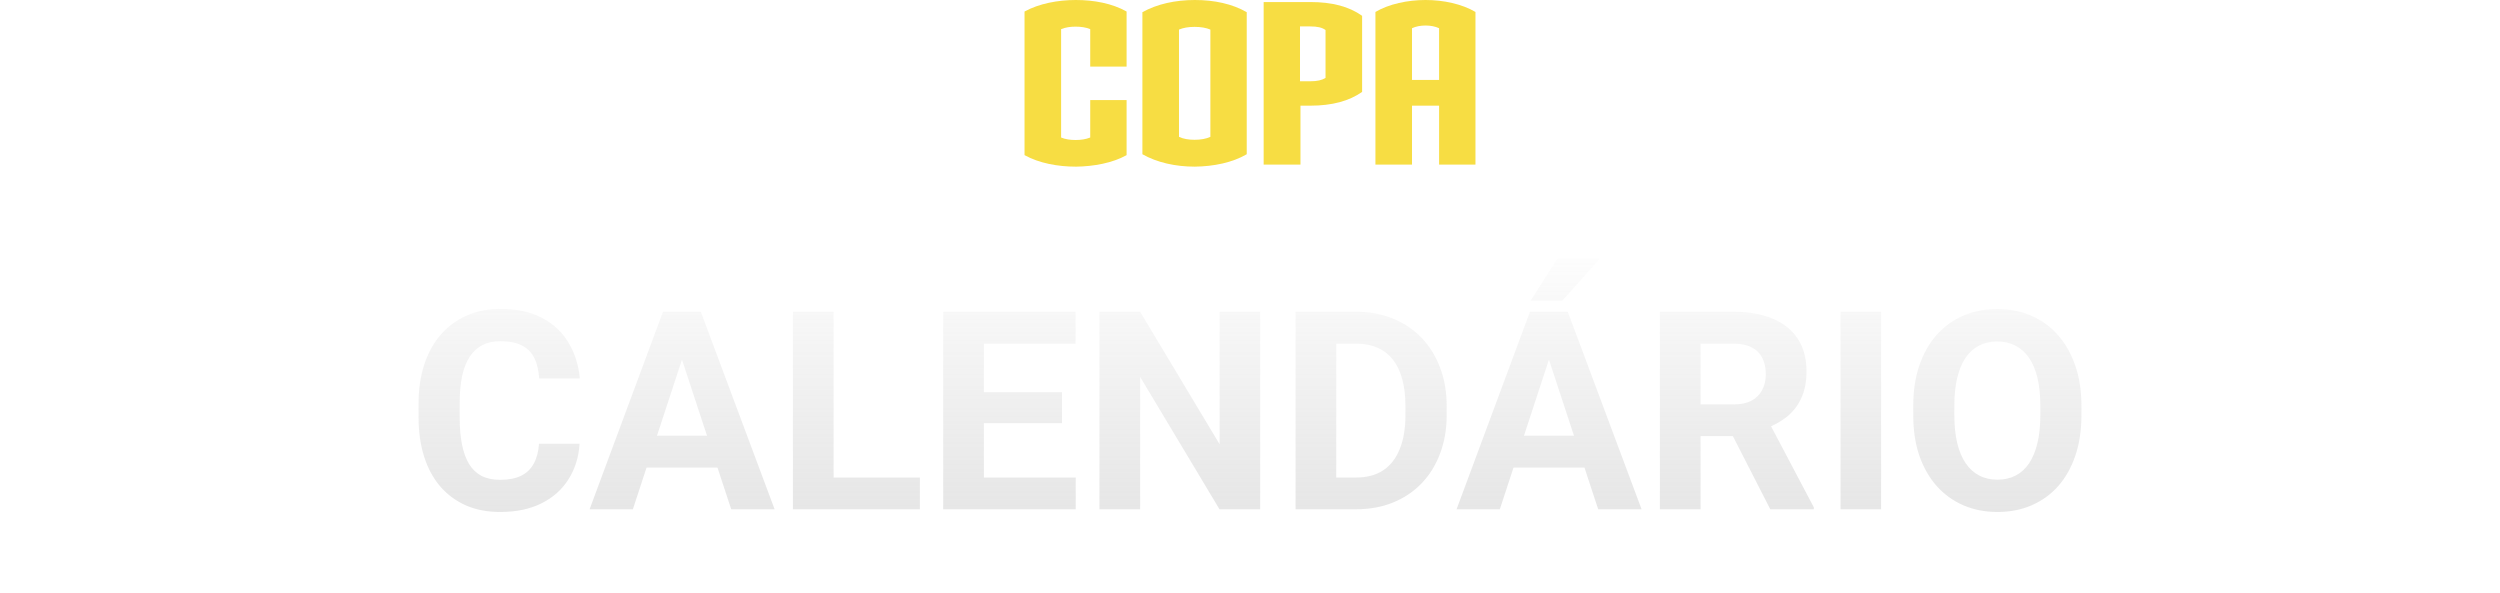
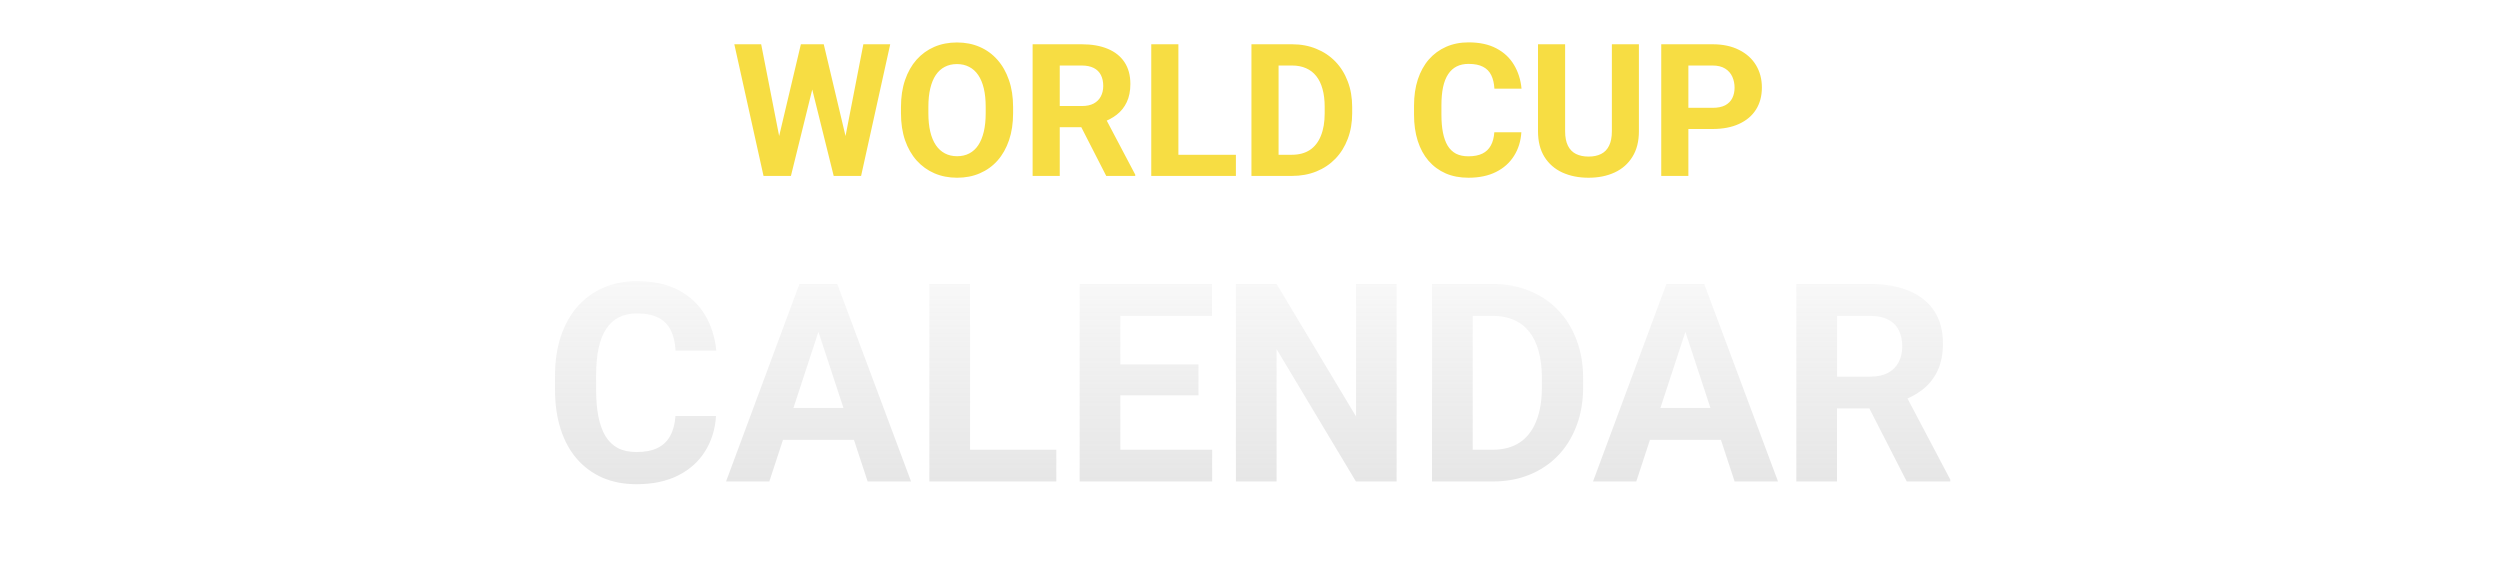
- <svg xmlns="http://www.w3.org/2000/svg" width="270" height="64" viewBox="0 0 270 64" fill="none">
-   <path d="M116.186 17.998C114.26 17.998 112.236 17.633 110.65 16.754V1.244C112.211 0.39 114.235 2.85548e-05 116.186 2.85548e-05C118.137 2.85548e-05 120.113 0.365 121.672 1.244V7.195H117.745V3.146C117.283 2.951 116.721 2.878 116.161 2.878C115.601 2.878 115.087 2.951 114.6 3.146V14.852C115.062 15.047 115.599 15.12 116.161 15.12C116.723 15.12 117.258 15.047 117.745 14.852V10.805H121.672V16.756C120.136 17.61 118.112 17.975 116.186 18V17.998Z" fill="#F7DD43" />
-   <path d="M129.038 17.998C126.964 17.998 124.965 17.558 123.379 16.657V1.317C124.94 0.44 126.941 0 129.038 0C131.134 0 133.085 0.415 134.647 1.317V16.657C133.11 17.558 131.086 17.973 129.038 17.998ZM130.721 3.195C130.259 3 129.697 2.903 129.015 2.903C128.332 2.903 127.795 3 127.331 3.195V14.78C127.794 15 128.355 15.097 129.015 15.097C129.674 15.097 130.234 15 130.721 14.78V3.195Z" fill="#F7DD43" />
-   <path d="M141.499 11.413H140.45V17.778H136.475V0.22H141.499C143.89 0.22 145.694 0.707 147.108 1.707V9.926C145.719 10.902 143.888 11.413 141.499 11.413ZM143.158 3.243C142.793 2.975 142.304 2.853 141.475 2.853H140.401V8.779H141.475C142.279 8.779 142.766 8.657 143.158 8.414V3.243Z" fill="#F7DD43" />
-   <path d="M155.423 17.778V11.413H152.497V17.778H148.547V1.292C149.986 0.438 152.01 0 153.961 0C155.912 0 157.911 0.44 159.35 1.292V17.778H155.423ZM155.423 3.048C155.008 2.853 154.496 2.756 153.959 2.756C153.422 2.756 152.91 2.853 152.495 3.048V8.632H155.421V3.048H155.423Z" fill="#F7DD43" />
-   <path d="M58.213 47.925H62.593C62.505 49.36 62.109 50.635 61.406 51.748C60.713 52.861 59.741 53.73 58.491 54.355C57.251 54.98 55.757 55.293 54.009 55.293C52.642 55.293 51.416 55.059 50.332 54.59C49.248 54.111 48.32 53.428 47.549 52.539C46.787 51.65 46.206 50.576 45.806 49.316C45.405 48.057 45.205 46.645 45.205 45.083V43.603C45.205 42.041 45.41 40.63 45.82 39.37C46.24 38.101 46.836 37.022 47.607 36.133C48.389 35.244 49.321 34.56 50.405 34.082C51.489 33.603 52.7 33.364 54.038 33.364C55.815 33.364 57.315 33.687 58.535 34.331C59.766 34.976 60.718 35.864 61.392 36.997C62.075 38.13 62.485 39.419 62.622 40.864H58.227C58.179 40.005 58.008 39.277 57.715 38.682C57.422 38.076 56.977 37.622 56.382 37.319C55.796 37.007 55.015 36.851 54.038 36.851C53.306 36.851 52.666 36.987 52.119 37.261C51.572 37.534 51.113 37.949 50.742 38.506C50.371 39.062 50.093 39.766 49.907 40.615C49.731 41.455 49.644 42.441 49.644 43.574V45.083C49.644 46.187 49.727 47.158 49.893 47.998C50.059 48.828 50.312 49.531 50.654 50.107C51.006 50.674 51.455 51.103 52.002 51.397C52.559 51.68 53.227 51.821 54.009 51.821C54.927 51.821 55.684 51.675 56.279 51.382C56.875 51.089 57.329 50.654 57.642 50.078C57.964 49.502 58.154 48.784 58.213 47.925ZM74.15 37.319L68.35 55H63.677L71.602 33.672H74.575L74.15 37.319ZM78.97 55L73.154 37.319L72.686 33.672H75.689L83.657 55H78.97ZM78.706 47.06V50.503H67.441V47.06H78.706ZM99.346 51.572V55H88.608V51.572H99.346ZM90.029 33.672V55H85.635V33.672H90.029ZM116.177 51.572V55H104.824V51.572H116.177ZM106.26 33.672V55H101.865V33.672H106.26ZM114.697 42.358V45.698H104.824V42.358H114.697ZM116.162 33.672V37.114H104.824V33.672H116.162ZM136.099 33.672V55H131.704L123.135 40.703V55H118.74V33.672H123.135L131.719 47.983V33.672H136.099ZM146.47 55H141.826L141.855 51.572H146.47C147.622 51.572 148.594 51.313 149.385 50.796C150.176 50.269 150.771 49.502 151.172 48.496C151.582 47.49 151.787 46.274 151.787 44.849V43.809C151.787 42.715 151.67 41.753 151.436 40.923C151.211 40.093 150.874 39.395 150.425 38.828C149.976 38.262 149.424 37.837 148.77 37.554C148.115 37.261 147.363 37.114 146.514 37.114H141.738V33.672H146.514C147.939 33.672 149.243 33.916 150.425 34.404C151.616 34.883 152.646 35.571 153.516 36.47C154.385 37.368 155.054 38.442 155.522 39.692C156.001 40.933 156.24 42.315 156.24 43.838V44.849C156.24 46.362 156.001 47.744 155.522 48.994C155.054 50.244 154.385 51.318 153.516 52.217C152.656 53.105 151.626 53.794 150.425 54.282C149.233 54.761 147.915 55 146.47 55ZM144.316 33.672V55H139.922V33.672H144.316ZM167.783 37.319L161.982 55H157.31L165.234 33.672H168.208L167.783 37.319ZM172.603 55L166.787 37.319L166.318 33.672H169.321L177.29 55H172.603ZM172.339 47.06V50.503H161.074V47.06H172.339ZM165.308 32.471L168.179 27.959H172.764L168.735 32.471H165.308ZM179.268 33.672H187.222C188.853 33.672 190.254 33.916 191.426 34.404C192.607 34.893 193.516 35.615 194.15 36.572C194.785 37.529 195.103 38.706 195.103 40.102C195.103 41.245 194.907 42.227 194.517 43.047C194.136 43.857 193.594 44.536 192.891 45.083C192.197 45.62 191.382 46.05 190.444 46.372L189.053 47.105H182.139L182.109 43.677H187.251C188.022 43.677 188.662 43.54 189.17 43.267C189.678 42.993 190.059 42.612 190.312 42.124C190.576 41.636 190.708 41.069 190.708 40.425C190.708 39.741 190.581 39.15 190.327 38.652C190.073 38.154 189.688 37.773 189.17 37.51C188.652 37.246 188.003 37.114 187.222 37.114H183.662V55H179.268V33.672ZM191.191 55L186.328 45.493L190.972 45.464L195.894 54.795V55H191.191ZM203.159 33.672V55H198.779V33.672H203.159ZM224.795 43.838V44.849C224.795 46.47 224.575 47.925 224.136 49.214C223.696 50.503 223.076 51.602 222.275 52.51C221.475 53.408 220.518 54.097 219.404 54.575C218.301 55.054 217.075 55.293 215.728 55.293C214.39 55.293 213.164 55.054 212.051 54.575C210.947 54.097 209.99 53.408 209.18 52.51C208.369 51.602 207.739 50.503 207.29 49.214C206.851 47.925 206.631 46.47 206.631 44.849V43.838C206.631 42.207 206.851 40.752 207.29 39.473C207.729 38.184 208.35 37.085 209.15 36.177C209.961 35.269 210.918 34.575 212.021 34.097C213.135 33.618 214.36 33.379 215.698 33.379C217.046 33.379 218.271 33.618 219.375 34.097C220.488 34.575 221.445 35.269 222.246 36.177C223.057 37.085 223.682 38.184 224.121 39.473C224.57 40.752 224.795 42.207 224.795 43.838ZM220.356 44.849V43.809C220.356 42.676 220.254 41.68 220.049 40.82C219.844 39.961 219.541 39.238 219.141 38.652C218.74 38.066 218.252 37.627 217.676 37.334C217.1 37.031 216.44 36.88 215.698 36.88C214.956 36.88 214.297 37.031 213.721 37.334C213.154 37.627 212.671 38.066 212.271 38.652C211.88 39.238 211.582 39.961 211.377 40.82C211.172 41.68 211.069 42.676 211.069 43.809V44.849C211.069 45.972 211.172 46.968 211.377 47.837C211.582 48.696 211.885 49.424 212.285 50.02C212.686 50.605 213.174 51.05 213.75 51.352C214.326 51.655 214.985 51.807 215.728 51.807C216.47 51.807 217.129 51.655 217.705 51.352C218.281 51.05 218.765 50.605 219.155 50.02C219.546 49.424 219.844 48.696 220.049 47.837C220.254 46.968 220.356 45.972 220.356 44.849Z" fill="url(#paint0_linear_122_239)" />
+ <svg xmlns="http://www.w3.org/2000/svg" width="270" height="61" viewBox="0 0 270 61" fill="none">
+   <path d="M83.662 16.744L86.494 4.781H88.076L88.438 6.773L85.42 19H83.721L83.662 16.744ZM82.207 4.781L84.551 16.744L84.356 19H82.461L79.307 4.781H82.207ZM90.928 16.695L93.242 4.781H96.143L92.998 19H91.103L90.928 16.695ZM88.965 4.781L91.816 16.793L91.738 19H90.039L87.002 6.764L87.393 4.781H88.965ZM109.414 11.559V12.232C109.414 13.313 109.268 14.283 108.975 15.143C108.682 16.002 108.268 16.734 107.734 17.34C107.201 17.939 106.562 18.398 105.82 18.717C105.085 19.036 104.268 19.195 103.369 19.195C102.477 19.195 101.66 19.036 100.918 18.717C100.182 18.398 99.544 17.939 99.004 17.34C98.463 16.734 98.044 16.002 97.744 15.143C97.451 14.283 97.305 13.313 97.305 12.232V11.559C97.305 10.471 97.451 9.501 97.744 8.648C98.037 7.789 98.451 7.057 98.984 6.451C99.525 5.846 100.163 5.383 100.898 5.064C101.641 4.745 102.458 4.586 103.35 4.586C104.248 4.586 105.065 4.745 105.801 5.064C106.543 5.383 107.181 5.846 107.715 6.451C108.255 7.057 108.672 7.789 108.965 8.648C109.264 9.501 109.414 10.471 109.414 11.559ZM106.455 12.232V11.539C106.455 10.784 106.387 10.12 106.25 9.547C106.113 8.974 105.911 8.492 105.645 8.102C105.378 7.711 105.052 7.418 104.668 7.223C104.284 7.021 103.844 6.92 103.35 6.92C102.855 6.92 102.415 7.021 102.031 7.223C101.654 7.418 101.331 7.711 101.064 8.102C100.804 8.492 100.605 8.974 100.469 9.547C100.332 10.12 100.264 10.784 100.264 11.539V12.232C100.264 12.981 100.332 13.645 100.469 14.225C100.605 14.797 100.807 15.283 101.074 15.68C101.341 16.07 101.667 16.366 102.051 16.568C102.435 16.77 102.874 16.871 103.369 16.871C103.864 16.871 104.303 16.77 104.688 16.568C105.072 16.366 105.394 16.07 105.654 15.68C105.915 15.283 106.113 14.797 106.25 14.225C106.387 13.645 106.455 12.981 106.455 12.232ZM111.523 4.781H116.826C117.913 4.781 118.848 4.944 119.629 5.27C120.417 5.595 121.022 6.077 121.445 6.715C121.868 7.353 122.08 8.137 122.08 9.068C122.08 9.83 121.95 10.484 121.689 11.031C121.436 11.572 121.074 12.024 120.605 12.389C120.143 12.747 119.6 13.033 118.975 13.248L118.047 13.736H113.438L113.418 11.451H116.846C117.36 11.451 117.786 11.36 118.125 11.178C118.464 10.995 118.717 10.742 118.887 10.416C119.062 10.091 119.15 9.713 119.15 9.283C119.15 8.827 119.066 8.434 118.896 8.102C118.727 7.77 118.47 7.516 118.125 7.34C117.78 7.164 117.347 7.076 116.826 7.076H114.453V19H111.523V4.781ZM119.473 19L116.23 12.662L119.326 12.643L122.607 18.863V19H119.473ZM133.477 16.715V19H126.318V16.715H133.477ZM127.266 4.781V19H124.336V4.781H127.266ZM139.521 19H136.426L136.445 16.715H139.521C140.29 16.715 140.938 16.542 141.465 16.197C141.992 15.846 142.389 15.335 142.656 14.664C142.93 13.993 143.066 13.183 143.066 12.232V11.539C143.066 10.81 142.988 10.169 142.832 9.615C142.682 9.062 142.458 8.596 142.158 8.219C141.859 7.841 141.491 7.558 141.055 7.369C140.618 7.174 140.117 7.076 139.551 7.076H136.367V4.781H139.551C140.501 4.781 141.37 4.944 142.158 5.27C142.952 5.589 143.639 6.048 144.219 6.646C144.798 7.245 145.244 7.962 145.557 8.795C145.876 9.622 146.035 10.543 146.035 11.559V12.232C146.035 13.242 145.876 14.163 145.557 14.996C145.244 15.829 144.798 16.546 144.219 17.145C143.646 17.737 142.959 18.196 142.158 18.521C141.364 18.84 140.485 19 139.521 19ZM138.086 4.781V19H135.156V4.781H138.086ZM161.387 14.283H164.307C164.248 15.24 163.984 16.09 163.516 16.832C163.053 17.574 162.406 18.154 161.572 18.57C160.745 18.987 159.749 19.195 158.584 19.195C157.673 19.195 156.855 19.039 156.133 18.727C155.41 18.408 154.792 17.952 154.277 17.359C153.77 16.767 153.382 16.051 153.115 15.211C152.848 14.371 152.715 13.43 152.715 12.389V11.402C152.715 10.361 152.852 9.42 153.125 8.58C153.405 7.734 153.802 7.014 154.316 6.422C154.837 5.829 155.459 5.374 156.182 5.055C156.904 4.736 157.712 4.576 158.604 4.576C159.788 4.576 160.788 4.791 161.602 5.221C162.422 5.65 163.057 6.243 163.506 6.998C163.962 7.753 164.235 8.613 164.326 9.576H161.396C161.364 9.003 161.25 8.518 161.055 8.121C160.859 7.717 160.563 7.415 160.166 7.213C159.775 7.005 159.255 6.9 158.604 6.9C158.115 6.9 157.689 6.992 157.324 7.174C156.96 7.356 156.654 7.633 156.406 8.004C156.159 8.375 155.973 8.844 155.85 9.41C155.732 9.97 155.674 10.628 155.674 11.383V12.389C155.674 13.124 155.729 13.772 155.84 14.332C155.951 14.885 156.12 15.354 156.348 15.738C156.582 16.116 156.882 16.402 157.246 16.598C157.617 16.787 158.063 16.881 158.584 16.881C159.196 16.881 159.701 16.783 160.098 16.588C160.495 16.393 160.798 16.103 161.006 15.719C161.221 15.335 161.348 14.856 161.387 14.283ZM174.082 4.781H177.002V14.176C177.002 15.27 176.768 16.191 176.299 16.939C175.837 17.688 175.195 18.251 174.375 18.629C173.561 19.006 172.624 19.195 171.562 19.195C170.501 19.195 169.557 19.006 168.73 18.629C167.91 18.251 167.266 17.688 166.797 16.939C166.335 16.191 166.104 15.27 166.104 14.176V4.781H169.033V14.176C169.033 14.814 169.134 15.335 169.336 15.738C169.538 16.142 169.827 16.438 170.205 16.627C170.589 16.816 171.042 16.91 171.562 16.91C172.096 16.91 172.549 16.816 172.92 16.627C173.298 16.438 173.584 16.142 173.779 15.738C173.981 15.335 174.082 14.814 174.082 14.176V4.781ZM184.951 13.932H181.328V11.646H184.951C185.511 11.646 185.967 11.555 186.318 11.373C186.67 11.184 186.927 10.924 187.09 10.592C187.253 10.26 187.334 9.885 187.334 9.469C187.334 9.046 187.253 8.652 187.09 8.287C186.927 7.923 186.67 7.63 186.318 7.408C185.967 7.187 185.511 7.076 184.951 7.076H182.344V19H179.414V4.781H184.951C186.064 4.781 187.018 4.983 187.812 5.387C188.613 5.784 189.225 6.334 189.648 7.037C190.072 7.74 190.283 8.544 190.283 9.449C190.283 10.367 190.072 11.162 189.648 11.832C189.225 12.503 188.613 13.02 187.812 13.385C187.018 13.749 186.064 13.932 184.951 13.932Z" fill="#F7DD43" />
+   <path d="M72.949 44.925H77.329C77.241 46.36 76.846 47.635 76.143 48.748C75.449 49.861 74.478 50.73 73.228 51.355C71.987 51.98 70.493 52.293 68.745 52.293C67.378 52.293 66.152 52.059 65.068 51.59C63.984 51.111 63.057 50.428 62.285 49.539C61.523 48.65 60.942 47.576 60.542 46.316C60.142 45.057 59.941 43.645 59.941 42.083V40.603C59.941 39.041 60.147 37.63 60.557 36.37C60.977 35.101 61.572 34.022 62.344 33.133C63.125 32.244 64.058 31.561 65.142 31.082C66.226 30.604 67.436 30.364 68.774 30.364C70.552 30.364 72.051 30.686 73.272 31.331C74.502 31.976 75.454 32.864 76.128 33.997C76.811 35.13 77.222 36.419 77.358 37.864H72.964C72.915 37.005 72.744 36.277 72.451 35.682C72.158 35.076 71.714 34.622 71.118 34.319C70.532 34.007 69.751 33.851 68.774 33.851C68.042 33.851 67.402 33.987 66.856 34.261C66.309 34.534 65.85 34.949 65.478 35.506C65.107 36.062 64.829 36.766 64.644 37.615C64.468 38.455 64.38 39.441 64.38 40.574V42.083C64.38 43.187 64.463 44.158 64.629 44.998C64.795 45.828 65.049 46.531 65.391 47.107C65.742 47.674 66.191 48.103 66.738 48.397C67.295 48.68 67.964 48.821 68.745 48.821C69.663 48.821 70.42 48.675 71.016 48.382C71.611 48.089 72.065 47.654 72.378 47.078C72.7 46.502 72.891 45.784 72.949 44.925ZM88.887 34.319L83.086 52H78.413L86.338 30.672H89.311L88.887 34.319ZM93.706 52L87.891 34.319L87.422 30.672H90.425L98.394 52H93.706ZM93.442 44.06V47.503H82.178V44.06H93.442ZM114.082 48.572V52H103.345V48.572H114.082ZM104.766 30.672V52H100.371V30.672H104.766ZM130.913 48.572V52H119.561V48.572H130.913ZM120.996 30.672V52H116.602V30.672H120.996ZM129.434 39.358V42.698H119.561V39.358H129.434ZM130.898 30.672V34.114H119.561V30.672H130.898ZM150.835 30.672V52H146.44L137.871 37.703V52H133.477V30.672H137.871L146.455 44.983V30.672H150.835ZM161.206 52H156.562L156.592 48.572H161.206C162.358 48.572 163.33 48.313 164.121 47.796C164.912 47.269 165.508 46.502 165.908 45.496C166.318 44.49 166.523 43.274 166.523 41.849V40.809C166.523 39.715 166.406 38.753 166.172 37.923C165.947 37.093 165.61 36.395 165.161 35.828C164.712 35.262 164.16 34.837 163.506 34.554C162.852 34.261 162.1 34.114 161.25 34.114H156.475V30.672H161.25C162.676 30.672 163.979 30.916 165.161 31.404C166.353 31.883 167.383 32.571 168.252 33.47C169.121 34.368 169.79 35.442 170.259 36.692C170.737 37.933 170.977 39.315 170.977 40.838V41.849C170.977 43.362 170.737 44.744 170.259 45.994C169.79 47.244 169.121 48.318 168.252 49.217C167.393 50.105 166.362 50.794 165.161 51.282C163.97 51.761 162.651 52 161.206 52ZM159.053 30.672V52H154.658V30.672H159.053ZM182.52 34.319L176.719 52H172.046L179.971 30.672H182.944L182.52 34.319ZM187.339 52L181.523 34.319L181.055 30.672H184.058L192.026 52H187.339ZM187.075 44.06V47.503H175.811V44.06H187.075ZM194.004 30.672H201.958C203.589 30.672 204.99 30.916 206.162 31.404C207.344 31.893 208.252 32.615 208.887 33.572C209.521 34.529 209.839 35.706 209.839 37.102C209.839 38.245 209.644 39.227 209.253 40.047C208.872 40.857 208.33 41.536 207.627 42.083C206.934 42.62 206.118 43.05 205.181 43.372L203.789 44.105H196.875L196.846 40.677H201.987C202.759 40.677 203.398 40.54 203.906 40.267C204.414 39.993 204.795 39.612 205.049 39.124C205.312 38.636 205.444 38.069 205.444 37.425C205.444 36.741 205.317 36.15 205.063 35.652C204.81 35.154 204.424 34.773 203.906 34.51C203.389 34.246 202.739 34.114 201.958 34.114H198.398V52H194.004V30.672ZM205.928 52L201.064 42.493L205.708 42.464L210.63 51.795V52H205.928Z" fill="url(#paint0_linear_122_239)" />
  <defs>
-     <linearGradient id="paint0_linear_122_239" x1="135" y1="26" x2="135" y2="64" gradientUnits="userSpaceOnUse">
+     <linearGradient id="paint0_linear_122_239" x1="135" y1="23" x2="135" y2="61" gradientUnits="userSpaceOnUse">
      <stop stop-color="white" />
      <stop offset="1" stop-color="#D9D9D9" stop-opacity="0.8" />
    </linearGradient>
  </defs>
</svg>
